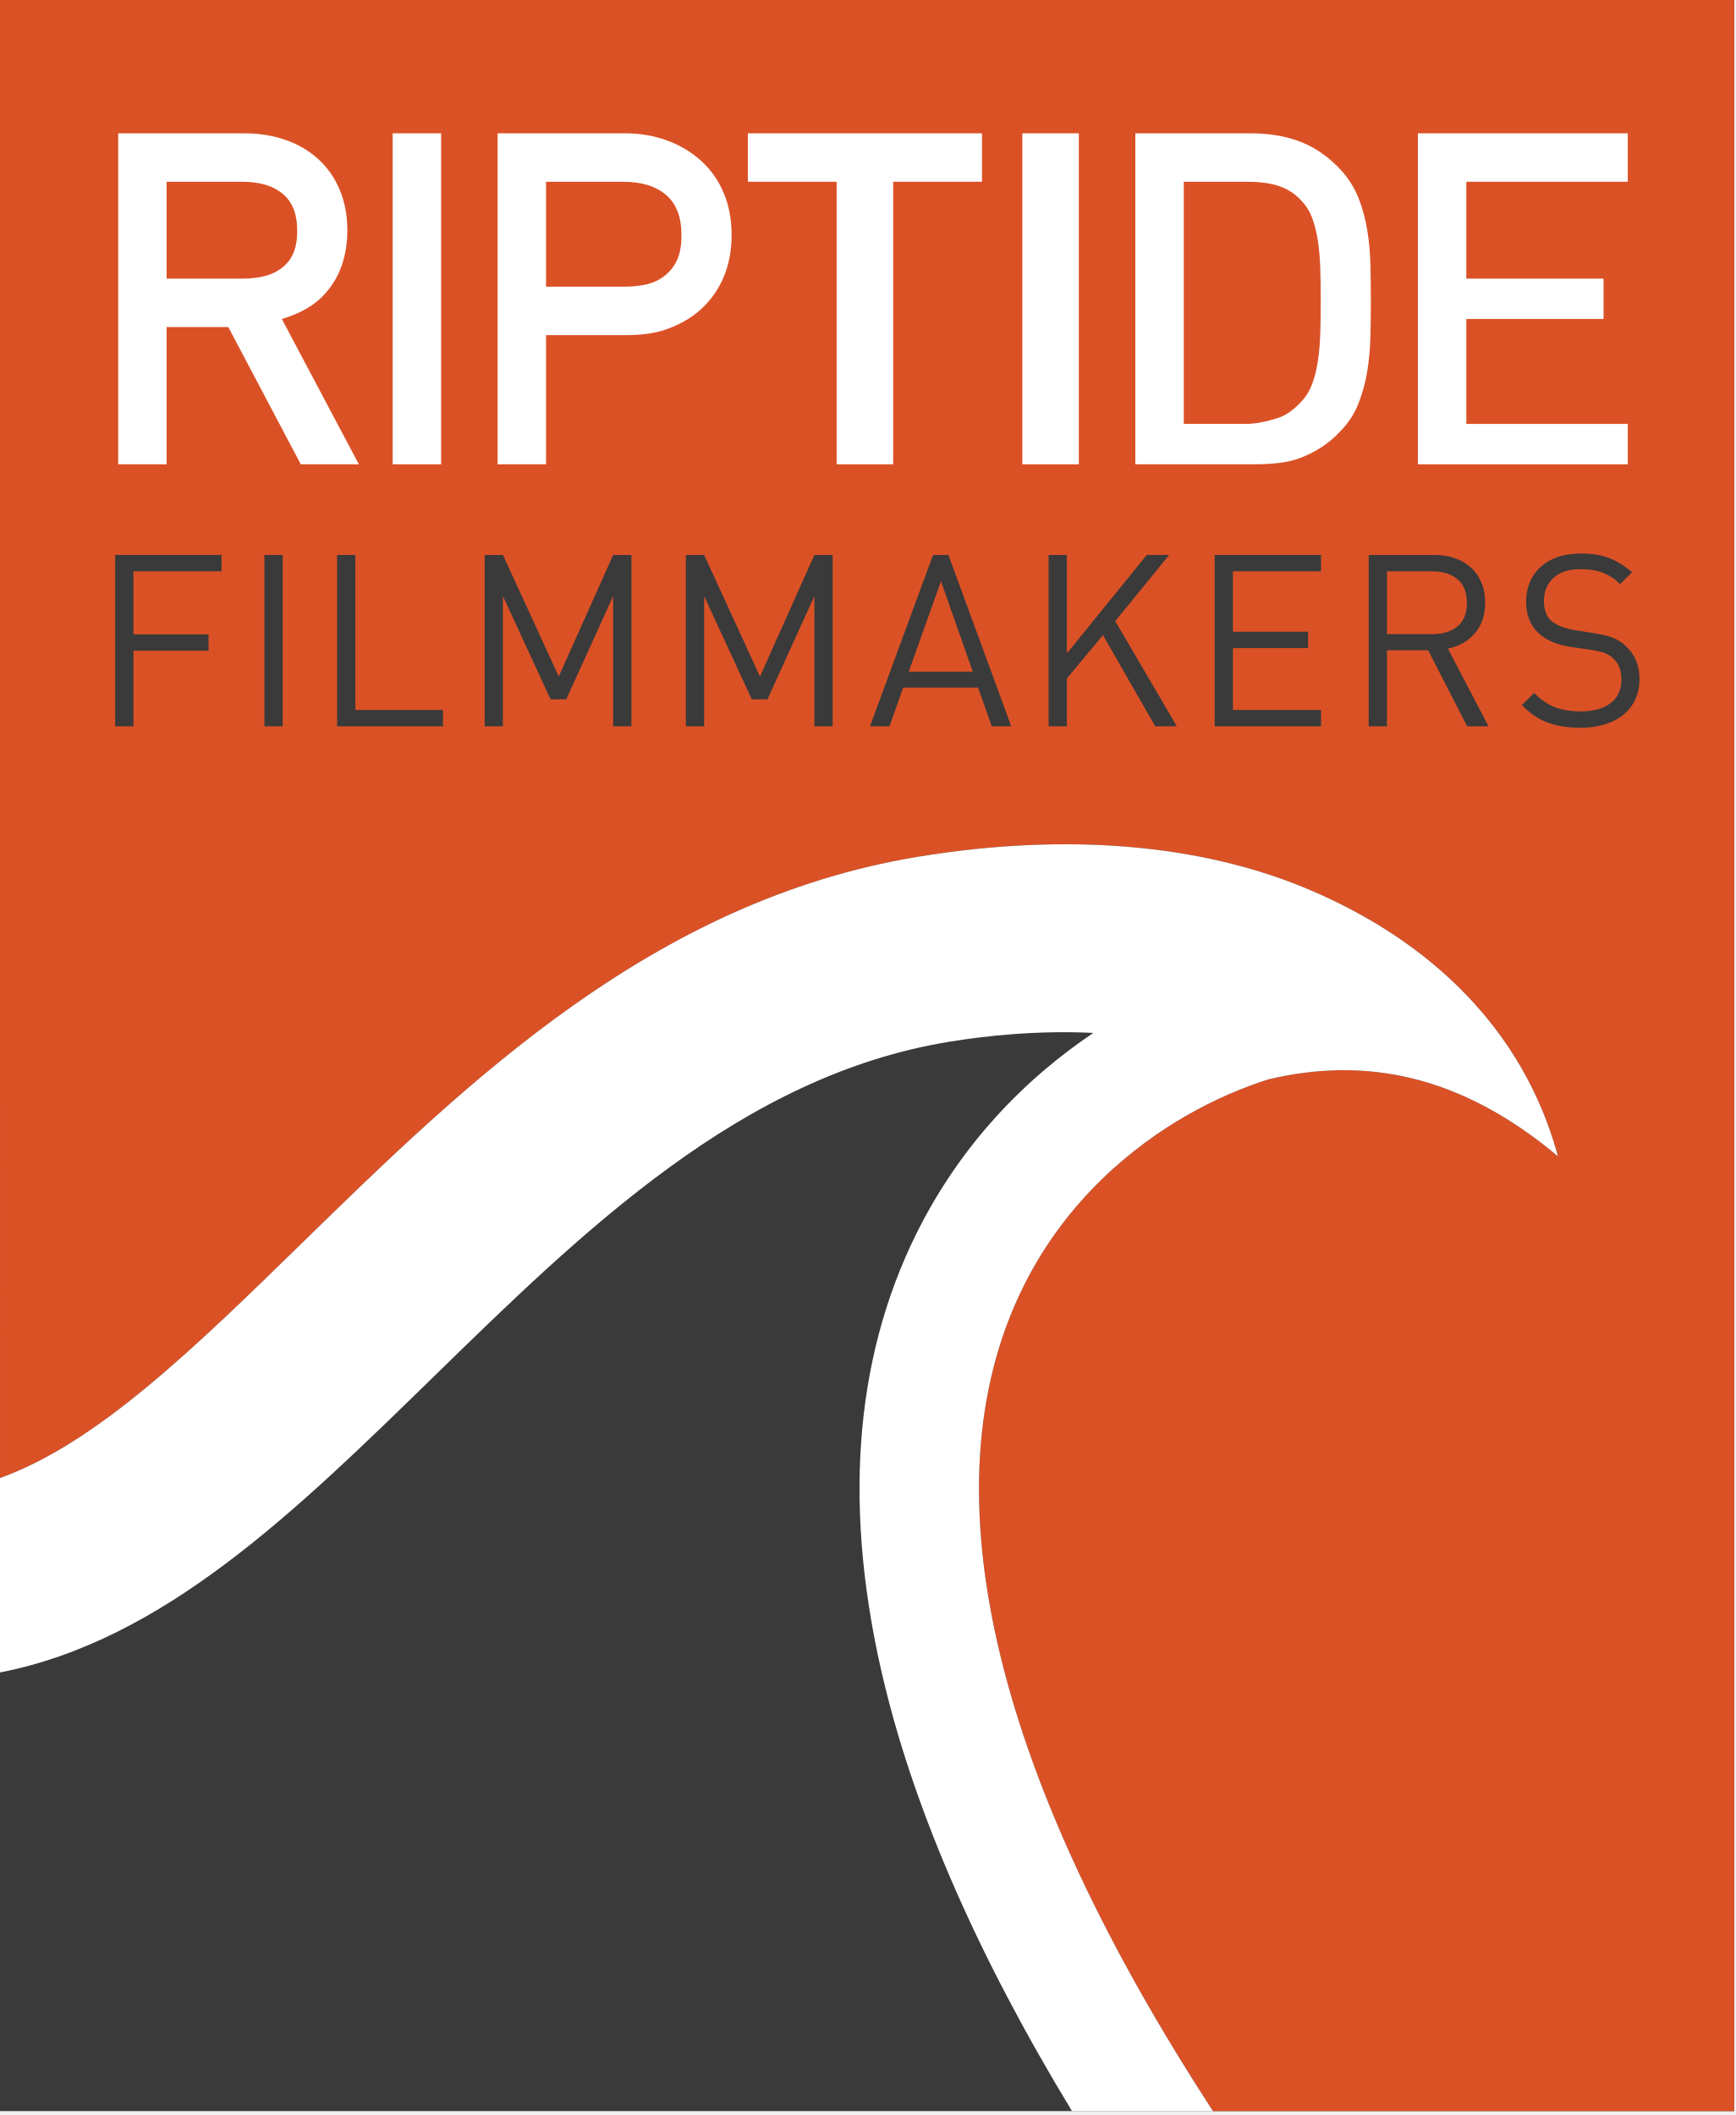
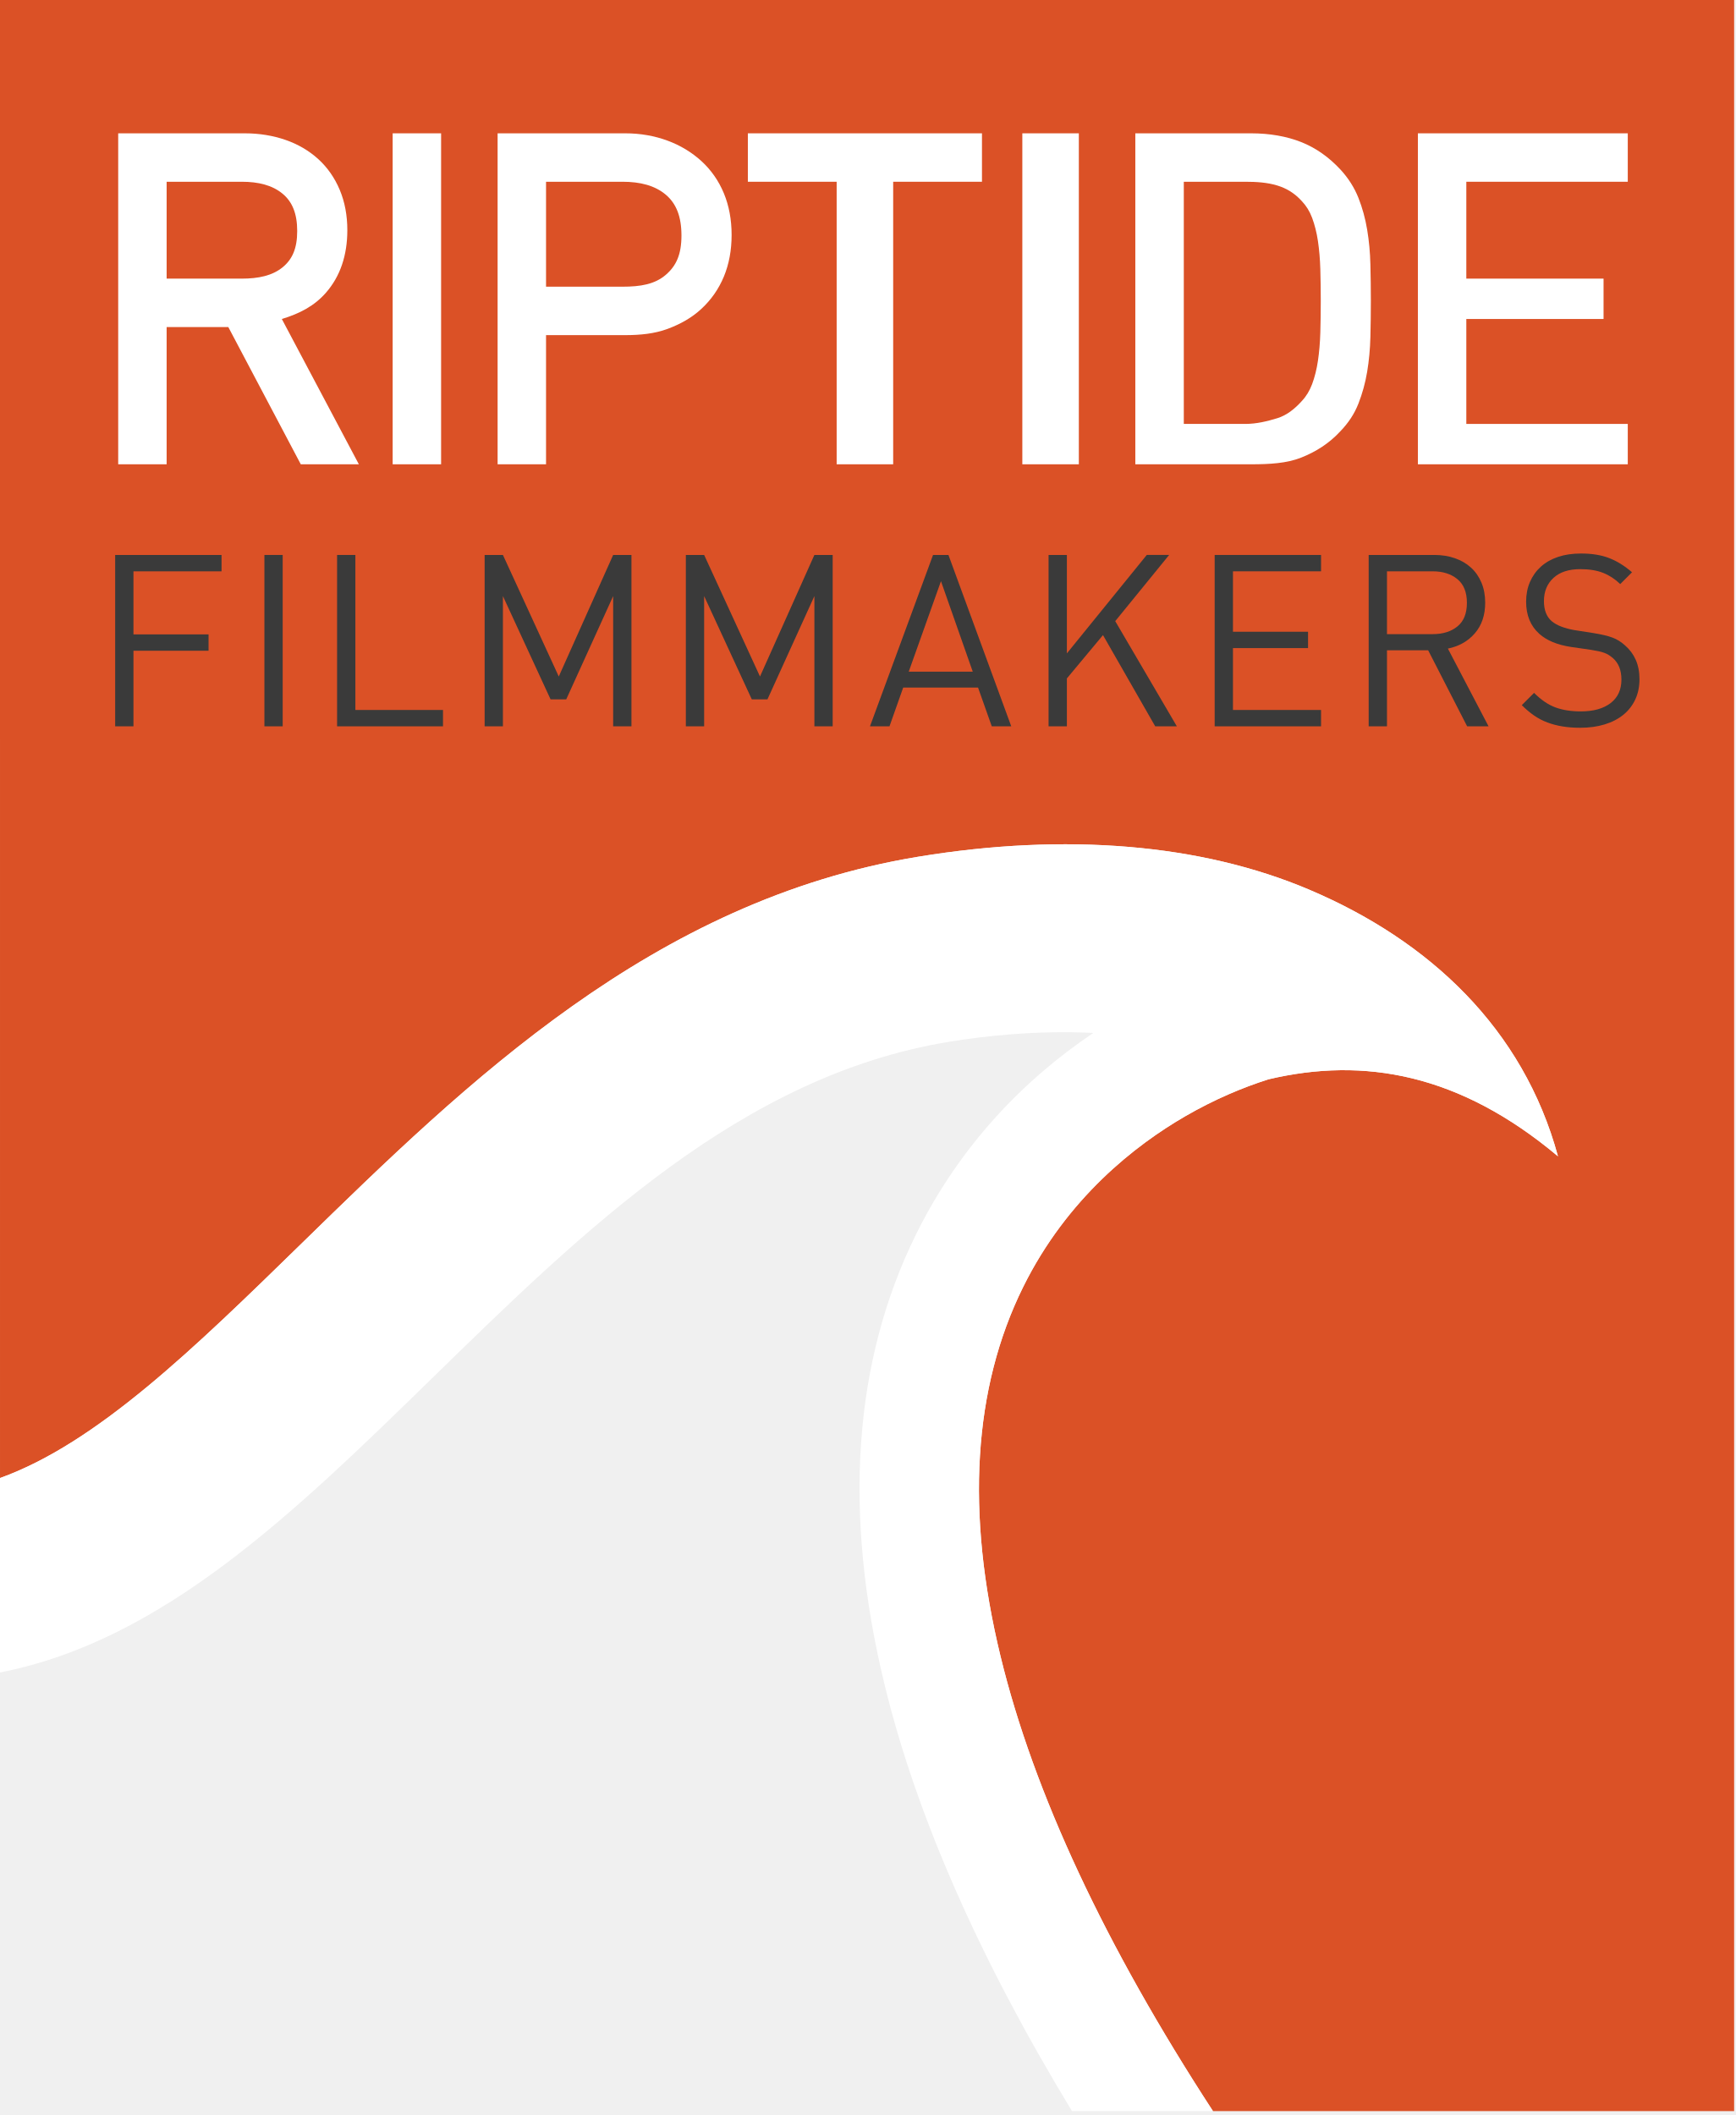
- <svg xmlns="http://www.w3.org/2000/svg" version="1.1" x="0px" y="0px" width="215px" height="262px" viewBox="0 0 215 262" overflow="visible" enable-background="new 0 0 215 262" xml:space="preserve">
-   <defs>
- </defs>
-   <rect fill="#3A3A3A" width="214.816" height="261.515" />
+ <svg xmlns="http://www.w3.org/2000/svg" version="1.1" id="Ebene_1" x="0px" y="0px" width="215px" height="262px" viewBox="0 0 215 262" enable-background="new 0 0 215 262" xml:space="preserve">
  <g>
-     <path fill="#DB5126" d="M0.001,183.094c12.013-4.322,23.99-16.011,37.413-29.111c20.39-19.899,43.5-42.454,76.338-47.854   c18.287-3.007,35.022-1.602,48.395,4.065c14.912,6.32,26.546,17.215,30.849,33.047c-12.175-10.224-24.005-12.336-35.854-9.539   c-3.169,1.003-6.7,2.484-10.312,4.574c-6.154,3.563-14.635,10.126-20.09,21.164c-6.192,12.528-7.133,27.92-2.795,45.748   c4.115,16.917,12.94,35.792,26.312,56.327h64.559V0H0" />
+     <path fill="#DB5126" d="M0.001,183.094c12.013-4.322,23.99-16.011,37.413-29.111c20.39-19.898,43.5-42.454,76.338-47.854   c18.287-3.007,35.021-1.602,48.395,4.065c14.912,6.32,26.547,17.215,30.85,33.047c-12.176-10.224-24.005-12.336-35.854-9.539   c-3.17,1.003-6.701,2.483-10.312,4.573c-6.154,3.563-14.635,10.127-20.09,21.164c-6.192,12.528-7.133,27.92-2.795,45.748   c4.115,16.918,12.939,35.793,26.312,56.328h64.56V0H0" />
  </g>
  <path fill="#FFFFFF" d="M40.398,36.236c1.744-2.007,2.628-4.605,2.628-7.722c0-1.825-0.314-3.502-0.937-4.986  c-0.628-1.497-1.522-2.78-2.659-3.816c-1.13-1.029-2.496-1.839-4.06-2.38c-1.54-0.533-3.234-0.816-5.037-0.816H14.642v41h6v-17h7.64  l8.978,17h7.195l-9.543-17.999C37.101,38.851,38.942,37.911,40.398,36.236z M20.642,22.515h9.305c2.077,0,3.774,0.427,5.044,1.47  c1.229,1.011,1.825,2.493,1.825,4.636c0,2.14-0.595,3.507-1.819,4.499c-1.27,1.029-2.969,1.396-5.05,1.396h-9.305V22.515z" />
  <rect x="48.642" y="16.515" fill="#FFFFFF" width="6" height="41" />
  <path fill="#FFFFFF" d="M86.896,19.962c-1.181-1.08-2.596-1.944-4.206-2.54c-1.602-0.593-3.368-0.907-5.252-0.907H61.642v41h6v-16  h9.796c1.885,0,3.651-0.178,5.252-0.771c1.614-0.598,3.032-1.398,4.213-2.5c1.19-1.109,2.12-2.426,2.764-3.974  c0.639-1.538,0.963-3.265,0.963-5.163c0-1.896-0.324-3.63-0.963-5.169C89.021,22.387,88.089,21.055,86.896,19.962z M67.642,22.515  h9.463c2.221,0,4.027,0.471,5.368,1.601c1.309,1.104,1.944,2.725,1.944,5.059c0,2.338-0.638,3.756-1.95,4.878  c-1.358,1.162-3.112,1.462-5.362,1.462h-9.463V22.515z" />
-   <polygon fill="#FFFFFF" points="92.642,22.515 103.642,22.515 103.642,57.515 110.642,57.515 110.642,22.515 121.642,22.515   121.642,16.515 92.642,16.515 " />
-   <rect x="126.642" y="16.515" fill="#FFFFFF" width="7" height="41" />
-   <path fill="#FFFFFF" d="M169.362,28.46c-0.232-1.393-0.597-2.72-1.082-3.945c-0.505-1.272-1.251-2.448-2.218-3.496  c-1.426-1.545-3.068-2.706-4.883-3.423c-1.792-0.708-3.883-1.081-6.215-1.081h-14.323v41h14.323c2.332,0,4.423-0.118,6.215-0.826  c1.814-0.718,3.457-1.744,4.869-3.274c0.974-1.014,1.725-2.126,2.233-3.428c0.484-1.241,0.848-2.545,1.08-3.938  c0.228-1.368,0.363-2.807,0.401-4.309c0.036-1.467,0.056-2.955,0.056-4.478c0-1.522-0.02-3.014-0.056-4.483  C169.726,31.278,169.59,29.828,169.362,28.46z M146.642,22.515h7.604c1.406,0,2.744,0.088,3.974,0.463  c1.165,0.357,2.16,0.955,3.058,1.952c0.531,0.563,0.955,1.234,1.258,2.047c0.325,0.873,0.568,1.836,0.724,2.888  c0.159,1.075,0.259,2.241,0.294,3.479c0.037,1.265,0.056,2.574,0.056,3.93c0,1.357-0.019,2.667-0.056,3.931  c-0.035,1.238-0.135,2.41-0.294,3.485c-0.154,1.05-0.398,2.025-0.723,2.899c-0.304,0.812-0.728,1.51-1.275,2.091  c-0.882,0.98-1.876,1.771-3.04,2.127c-1.228,0.375-2.565,0.708-3.975,0.708h-7.604V22.515z" />
-   <polygon fill="#FFFFFF" points="201.642,22.515 201.642,16.515 175.642,16.515 175.642,57.515 201.642,57.515 201.642,52.515   181.642,52.515 181.642,39.515 198.642,39.515 198.642,34.515 181.642,34.515 181.642,22.515 " />
-   <rect x="132.795" y="261.514" fill="#FFFFFF" width="17.463" height="0.001" />
-   <path fill="#FFFFFF" d="M126.74,159.44c5.455-11.038,13.936-17.601,20.09-21.164c3.611-2.09,7.143-3.571,10.312-4.574  c11.849-2.797,23.679-0.685,35.854,9.539c-4.303-15.832-15.937-26.728-30.849-33.047c-13.372-5.667-30.107-7.072-48.395-4.065  c-32.838,5.4-55.948,27.955-76.338,47.854c-13.423,13.101-25.4,24.789-37.413,29.111l0.001,24.084  c20.208-3.934,36.514-19.848,53.644-36.565c18.81-18.358,38.261-37.341,63.878-41.554c4.41-0.725,10.902-1.451,17.915-1.103  c-8.443,5.676-16.458,13.81-21.955,24.932c-7.773,15.728-9.088,34.5-3.906,55.796c3.948,16.227,11.727,33.91,23.218,52.831h17.463  c-13.372-20.535-22.197-39.41-26.312-56.327C119.607,187.36,120.548,171.968,126.74,159.44z" />
-   <path fill="#3A3A3A" d="M16.532,70.773v7.812h9.303v2.028h-9.303v9.362h-2.266V68.746h13.179v2.028H16.532z" />
+   <polygon fill="#FFFFFF" points="92.642,22.515 103.642,22.515 103.642,57.515 110.643,57.515 110.643,22.515 121.643,22.515   121.643,16.515 92.642,16.515 " />
+   <rect x="126.643" y="16.515" fill="#FFFFFF" width="7" height="41" />
+   <path fill="#FFFFFF" d="M169.361,28.46c-0.231-1.393-0.596-2.72-1.082-3.945c-0.504-1.272-1.25-2.448-2.217-3.496  c-1.426-1.545-3.068-2.706-4.883-3.423c-1.793-0.708-3.884-1.081-6.216-1.081h-14.323v41h14.323c2.332,0,4.423-0.118,6.216-0.826  c1.813-0.718,3.457-1.744,4.868-3.274c0.974-1.014,1.726-2.126,2.233-3.428c0.484-1.241,0.848-2.545,1.08-3.938  c0.228-1.368,0.363-2.807,0.4-4.309c0.036-1.467,0.057-2.955,0.057-4.478c0-1.522-0.021-3.014-0.057-4.483  C169.727,31.278,169.59,29.828,169.361,28.46z M146.643,22.515h7.604c1.406,0,2.744,0.088,3.975,0.463  c1.164,0.357,2.159,0.955,3.057,1.952c0.531,0.563,0.955,1.234,1.259,2.047c0.325,0.873,0.567,1.836,0.724,2.888  c0.159,1.075,0.26,2.241,0.295,3.479c0.036,1.265,0.055,2.574,0.055,3.93c0,1.357-0.019,2.667-0.055,3.931  c-0.035,1.238-0.136,2.41-0.295,3.485c-0.154,1.05-0.398,2.025-0.723,2.899c-0.305,0.812-0.729,1.51-1.275,2.091  c-0.882,0.98-1.876,1.771-3.039,2.127c-1.229,0.375-2.565,0.708-3.976,0.708h-7.604V22.515L146.643,22.515z" />
+   <polygon fill="#FFFFFF" points="201.643,22.515 201.643,16.515 175.643,16.515 175.643,57.515 201.643,57.515 201.643,52.515   181.643,52.515 181.643,39.515 198.643,39.515 198.643,34.515 181.643,34.515 181.643,22.515 " />
+   <rect x="132.795" y="261.514" fill="#FFFFFF" width="17.463" height="0.002" />
+   <path fill="#FFFFFF" d="M126.74,159.439c5.455-11.037,13.936-17.601,20.09-21.164c3.611-2.09,7.143-3.57,10.312-4.573  c11.849-2.797,23.678-0.685,35.854,9.539c-4.303-15.832-15.938-26.728-30.85-33.047c-13.371-5.667-30.106-7.072-48.395-4.065  c-32.838,5.4-55.948,27.955-76.338,47.854c-13.423,13.102-25.4,24.789-37.413,29.111l0.001,24.084  c20.208-3.934,36.514-19.848,53.644-36.564c18.81-18.358,38.261-37.342,63.877-41.554c4.41-0.725,10.902-1.451,17.916-1.103  c-8.443,5.676-16.459,13.81-21.955,24.933c-7.773,15.728-9.088,34.5-3.906,55.795c3.947,16.228,11.727,33.91,23.218,52.832h17.463  c-13.372-20.535-22.196-39.41-26.312-56.328C119.607,187.359,120.548,171.968,126.74,159.439z" />
+   <path fill="#3A3A3A" d="M16.532,70.773v7.812h9.303v2.028h-9.303v9.362h-2.266V68.746h13.179v2.028L16.532,70.773L16.532,70.773z" />
  <path fill="#3A3A3A" d="M32.753,89.975V68.746h2.266v21.229H32.753z" />
  <path fill="#3A3A3A" d="M41.757,89.975V68.746h2.266v19.202h10.854v2.027H41.757z" />
  <path fill="#3A3A3A" d="M75.956,89.975V73.844l-5.814,12.792h-1.938L62.3,73.844v16.131h-2.266V68.746H62.3l6.918,15.058  l6.738-15.058h2.266v21.229H75.956z" />
  <path fill="#3A3A3A" d="M100.883,89.975V73.844l-5.814,12.792h-1.938l-5.904-12.792v16.131h-2.266V68.746h2.266l6.918,15.058  l6.738-15.058h2.266v21.229H100.883z" />
-   <path fill="#3A3A3A" d="M122.857,89.975l-1.7-4.8h-9.272l-1.7,4.8h-2.415l7.812-21.229h1.908l7.782,21.229H122.857z M116.565,71.996  l-3.995,11.211h7.932L116.565,71.996z" />
-   <path fill="#3A3A3A" d="M143.104,89.975l-6.471-11.3l-4.473,5.367v5.934h-2.266V68.746h2.266V80.94l9.899-12.195h2.772l-6.679,8.2  l7.633,13.03H143.104z" />
-   <path fill="#3A3A3A" d="M150.468,89.975V68.746h13.179v2.028h-10.913v7.484h9.303v2.027h-9.303v7.663h10.913v2.027H150.468z" />
-   <path fill="#3A3A3A" d="M181.744,89.975l-4.83-9.422h-5.099v9.422h-2.266V68.746h8.14c0.914,0,1.76,0.134,2.534,0.403  c0.775,0.268,1.441,0.656,1.998,1.163s0.988,1.128,1.297,1.864c0.308,0.735,0.462,1.561,0.462,2.475c0,1.55-0.428,2.817-1.281,3.802  c-0.855,0.984-1.969,1.615-3.34,1.893l5.039,9.631H181.744z M181.715,74.679c0-1.312-0.393-2.291-1.178-2.937  c-0.785-0.646-1.804-0.969-3.057-0.969h-5.665v7.782h5.665c1.253,0,2.271-0.317,3.057-0.954  C181.322,76.965,181.715,75.991,181.715,74.679z" />
-   <path fill="#3A3A3A" d="M203.093,84.131c0,0.935-0.174,1.774-0.521,2.52c-0.349,0.746-0.84,1.377-1.477,1.894  c-0.636,0.517-1.406,0.915-2.311,1.192c-0.904,0.278-1.913,0.417-3.026,0.417c-0.795,0-1.525-0.055-2.191-0.164  c-0.666-0.109-1.292-0.273-1.878-0.492c-0.587-0.219-1.139-0.507-1.655-0.865c-0.518-0.358-1.024-0.785-1.521-1.282l1.521-1.521  c0.874,0.875,1.759,1.476,2.653,1.804c0.895,0.328,1.938,0.492,3.131,0.492c1.57,0,2.803-0.343,3.697-1.029  c0.895-0.686,1.342-1.655,1.342-2.907c0-1.153-0.348-2.038-1.043-2.654c-0.16-0.139-0.323-0.263-0.492-0.373  c-0.169-0.109-0.358-0.203-0.566-0.283c-0.209-0.079-0.453-0.149-0.73-0.208c-0.279-0.06-0.606-0.119-0.984-0.179l-2.475-0.358  c-1.67-0.258-2.962-0.795-3.876-1.61c-1.094-0.974-1.641-2.306-1.641-3.995c0-0.895,0.159-1.709,0.478-2.445  c0.317-0.735,0.771-1.366,1.356-1.893c0.586-0.526,1.297-0.929,2.132-1.208s1.779-0.417,2.833-0.417  c1.352,0,2.515,0.189,3.488,0.566c0.974,0.378,1.918,0.964,2.833,1.759l-1.461,1.461c-0.637-0.616-1.342-1.078-2.117-1.387  c-0.775-0.308-1.72-0.462-2.833-0.462c-1.431,0-2.539,0.363-3.324,1.088s-1.178,1.685-1.178,2.877c0,1.093,0.317,1.918,0.954,2.475  c0.338,0.278,0.745,0.507,1.223,0.686c0.477,0.179,0.993,0.318,1.55,0.417l2.476,0.388c0.974,0.159,1.738,0.343,2.296,0.552  c0.556,0.208,1.073,0.532,1.55,0.969c0.576,0.497,1.019,1.094,1.327,1.789C202.938,82.442,203.093,83.236,203.093,84.131z" />
+   <path fill="#3A3A3A" d="M122.857,89.975l-1.7-4.8h-9.272l-1.699,4.8h-2.416l7.812-21.229h1.908l7.781,21.229H122.857z   M116.564,71.996l-3.994,11.211h7.932L116.564,71.996z" />
+   <path fill="#3A3A3A" d="M143.104,89.975l-6.471-11.3l-4.473,5.367v5.934h-2.266v-21.23h2.266V80.94l9.898-12.195h2.772l-6.679,8.2  l7.633,13.03H143.104z" />
+   <path fill="#3A3A3A" d="M150.468,89.975V68.746h13.179v2.028h-10.912v7.484h9.303v2.027h-9.303v7.663h10.912v2.027H150.468z" />
+   <path fill="#3A3A3A" d="M181.744,89.975l-4.83-9.422h-5.1v9.422h-2.266V68.746h8.141c0.914,0,1.76,0.134,2.533,0.403  c0.775,0.268,1.441,0.656,1.998,1.163s0.988,1.128,1.297,1.864c0.309,0.735,0.463,1.561,0.463,2.475c0,1.55-0.429,2.817-1.281,3.802  c-0.855,0.984-1.969,1.615-3.34,1.893l5.039,9.631h-2.654V89.975z M181.715,74.679c0-1.312-0.393-2.291-1.178-2.937  s-1.805-0.969-3.057-0.969h-5.666v7.782h5.666c1.252,0,2.271-0.317,3.057-0.954C181.322,76.965,181.715,75.991,181.715,74.679z" />
+   <path fill="#3A3A3A" d="M203.093,84.131c0,0.935-0.174,1.774-0.521,2.52c-0.35,0.746-0.84,1.377-1.477,1.894  s-1.406,0.915-2.312,1.192c-0.904,0.278-1.913,0.417-3.026,0.417c-0.795,0-1.525-0.055-2.191-0.164  c-0.666-0.109-1.291-0.273-1.877-0.492c-0.588-0.219-1.14-0.507-1.655-0.865c-0.519-0.358-1.024-0.785-1.521-1.282l1.521-1.521  c0.874,0.875,1.759,1.476,2.653,1.804c0.895,0.328,1.938,0.492,3.131,0.492c1.57,0,2.803-0.343,3.697-1.029s1.342-1.655,1.342-2.907  c0-1.153-0.349-2.038-1.043-2.654c-0.16-0.139-0.323-0.263-0.492-0.373c-0.17-0.109-0.358-0.203-0.566-0.283  c-0.209-0.079-0.453-0.149-0.73-0.208c-0.278-0.06-0.605-0.119-0.983-0.179l-2.476-0.358c-1.67-0.258-2.961-0.795-3.875-1.61  c-1.094-0.974-1.642-2.306-1.642-3.995c0-0.895,0.159-1.709,0.478-2.445c0.318-0.735,0.771-1.366,1.356-1.893  c0.587-0.526,1.298-0.929,2.132-1.208c0.836-0.279,1.779-0.417,2.834-0.417c1.352,0,2.514,0.189,3.487,0.566  c0.974,0.378,1.918,0.964,2.833,1.759l-1.461,1.461c-0.637-0.616-1.342-1.078-2.117-1.387c-0.775-0.308-1.72-0.462-2.833-0.462  c-1.431,0-2.538,0.363-3.323,1.088c-0.785,0.725-1.179,1.685-1.179,2.877c0,1.093,0.317,1.918,0.954,2.475  c0.338,0.278,0.745,0.507,1.223,0.686c0.478,0.179,0.993,0.318,1.551,0.417l2.476,0.388c0.974,0.159,1.738,0.343,2.296,0.552  c0.557,0.208,1.073,0.532,1.551,0.969c0.575,0.497,1.019,1.094,1.326,1.789C202.938,82.442,203.093,83.236,203.093,84.131z" />
</svg>
